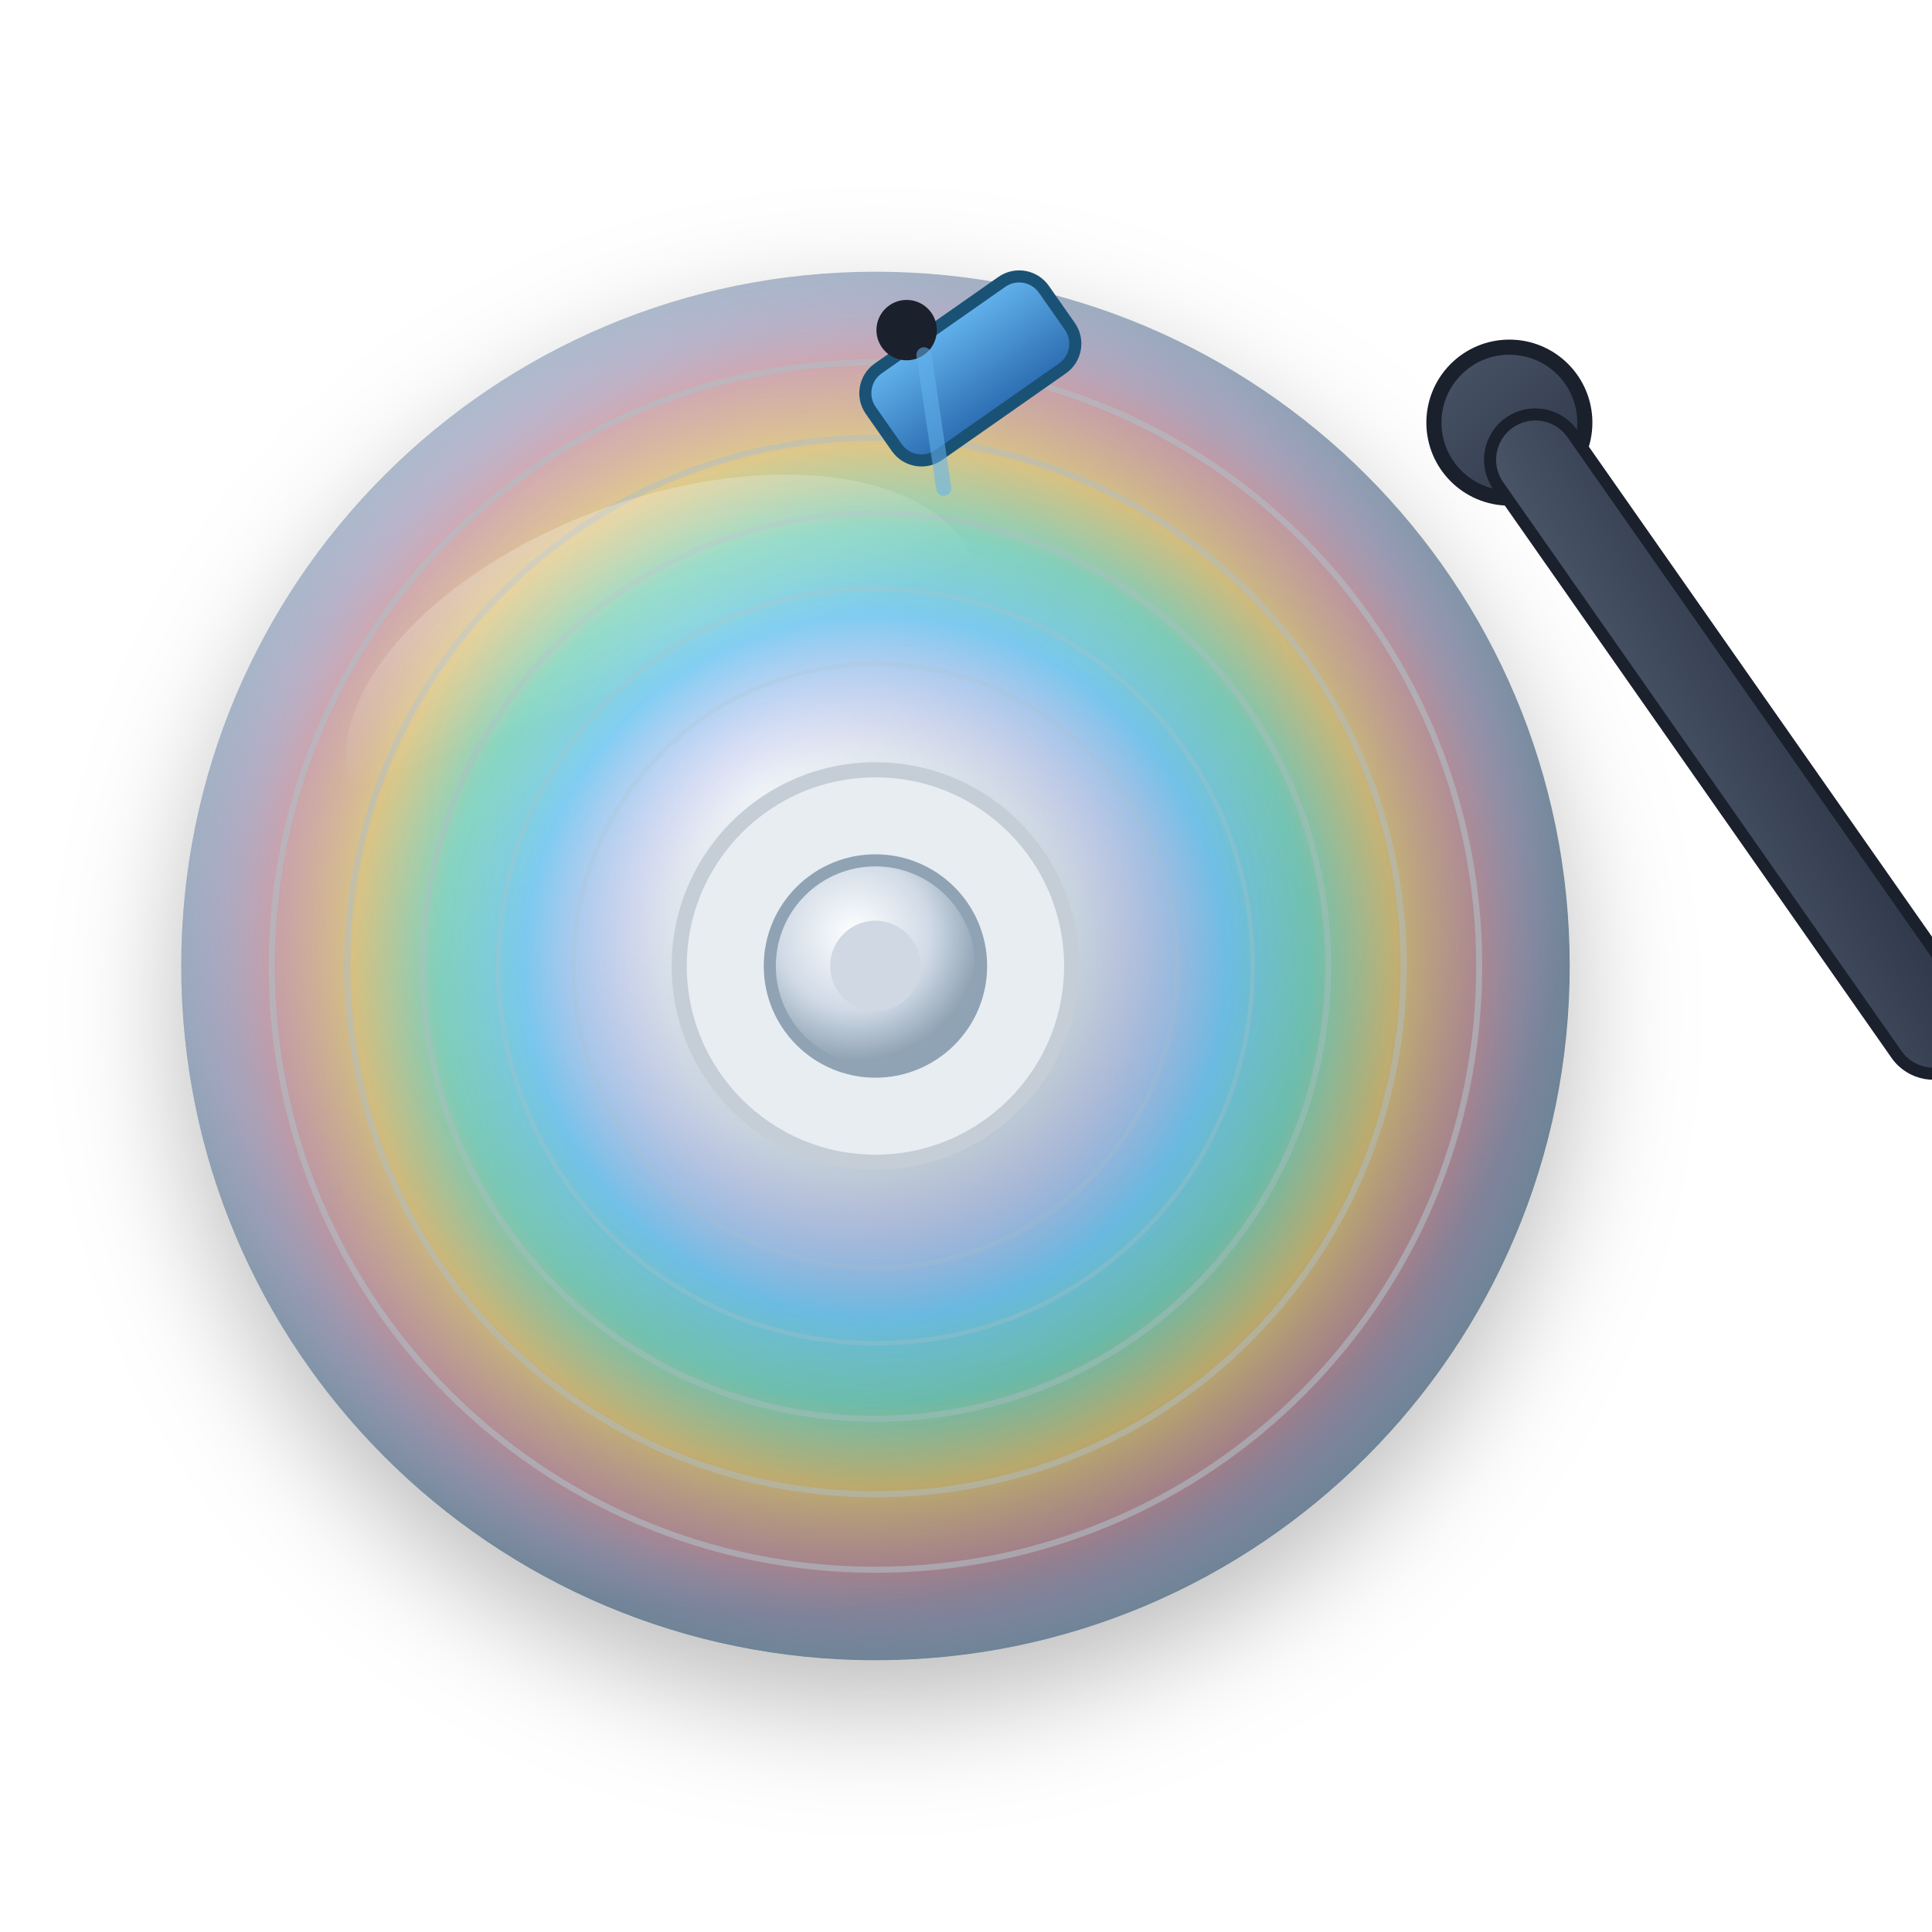
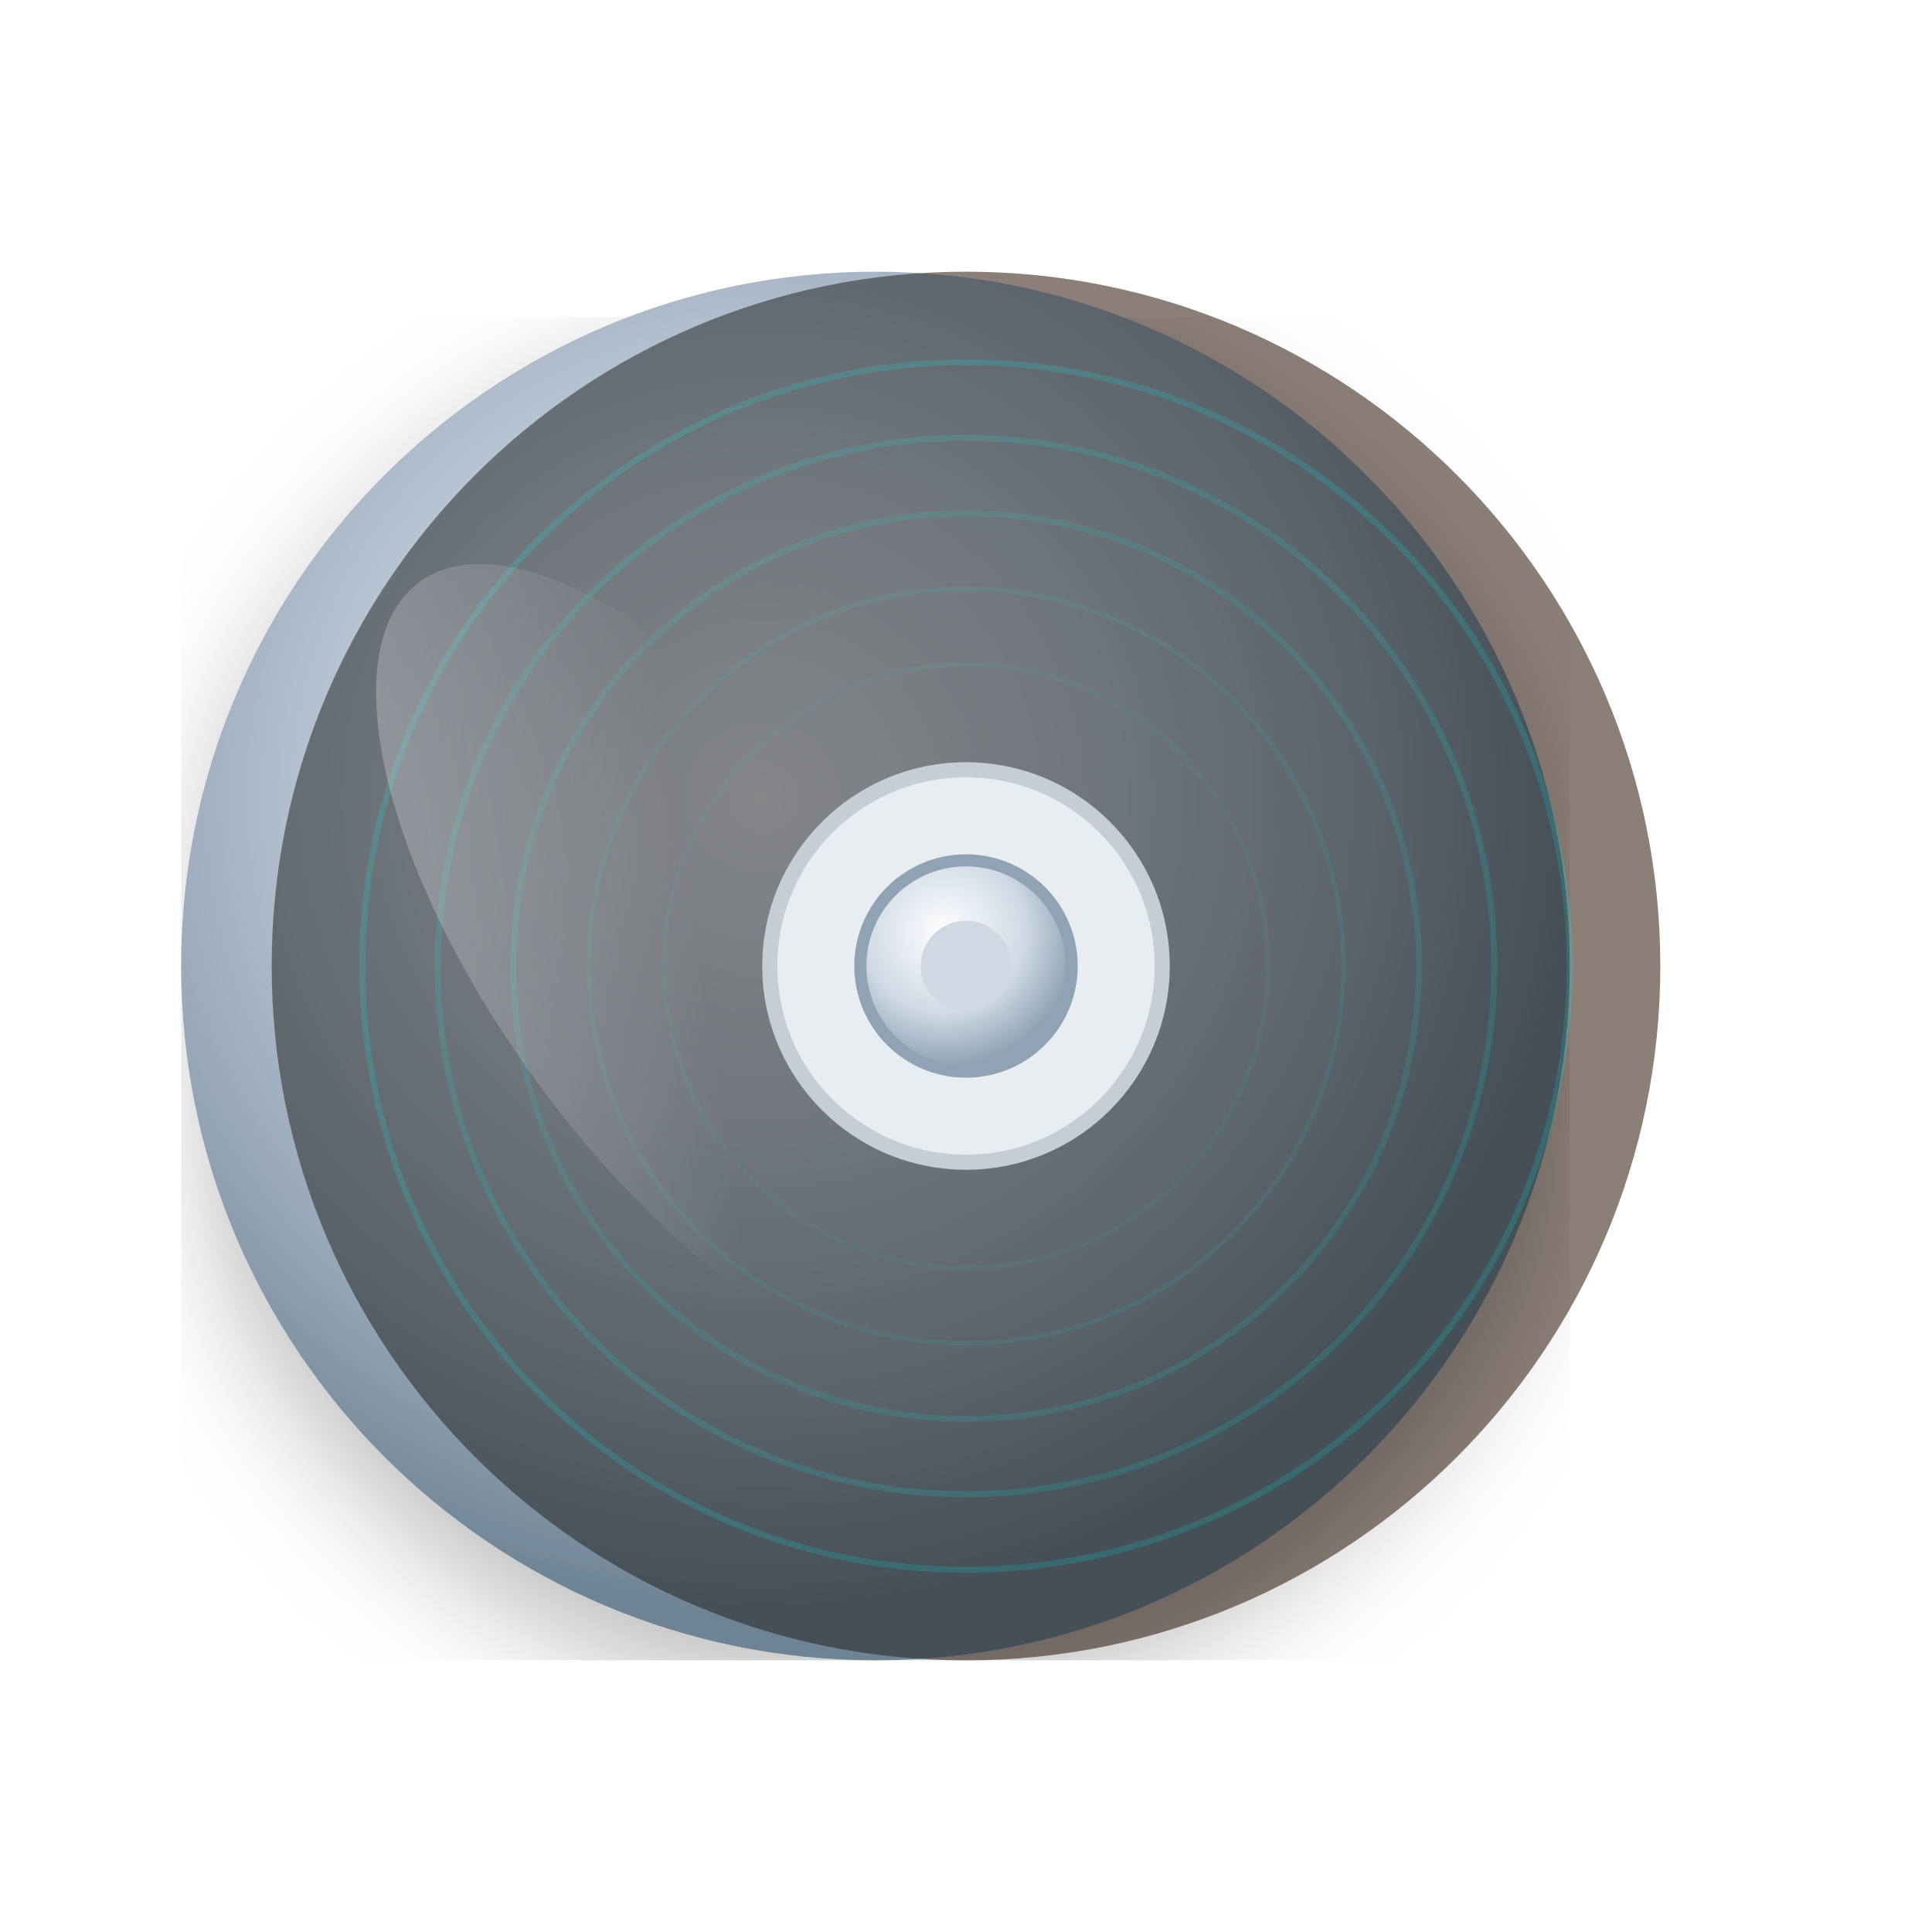
- <svg xmlns="http://www.w3.org/2000/svg" viewBox="0 0 128 128" width="128" height="128">
-   <defs>
+ <svg xmlns="http://www.w3.org/2000/svg" viewBox="0 0 128 128" width="128" height="128" version="1.1" id="svg929">
+   <defs id="defs895">
    <radialGradient id="discFace" cx="42%" cy="38%" r="58%">
-       <stop offset="0%" stop-color="#eef2f7" />
-       <stop offset="40%" stop-color="#c8d3e0" />
-       <stop offset="75%" stop-color="#9aaabb" />
-       <stop offset="100%" stop-color="#6e8494" />
+       <stop offset="0%" stop-color="#eef2f7" id="stop847" />
+       <stop offset="40%" stop-color="#c8d3e0" id="stop849" />
+       <stop offset="75%" stop-color="#9aaabb" id="stop851" />
+       <stop offset="100%" stop-color="#6e8494" id="stop853" />
    </radialGradient>
-     <radialGradient id="rainbow" cx="50%" cy="50%" r="50%">
-       <stop offset="30%" stop-color="#a78bfa" stop-opacity="0" />
-       <stop offset="50%" stop-color="#38bdf8" stop-opacity="0.55" />
-       <stop offset="62%" stop-color="#34d399" stop-opacity="0.45" />
-       <stop offset="74%" stop-color="#fbbf24" stop-opacity="0.45" />
-       <stop offset="86%" stop-color="#f87171" stop-opacity="0.35" />
-       <stop offset="100%" stop-color="#a78bfa" stop-opacity="0" />
+     <radialGradient id="rainbow" cx="58" cy="64" r="46" fx="58" fy="64" gradientUnits="userSpaceOnUse">
+       <stop offset="30%" stop-color="#a78bfa" stop-opacity="0" id="stop856" />
+       <stop offset="50%" stop-color="#38bdf8" stop-opacity="0.55" id="stop858" />
+       <stop offset="62%" stop-color="#34d399" stop-opacity="0.45" id="stop860" />
+       <stop offset="74%" stop-color="#fbbf24" stop-opacity="0.45" id="stop862" />
+       <stop offset="86%" stop-color="#f87171" stop-opacity="0.35" id="stop864" />
+       <stop offset="100%" stop-color="#a78bfa" stop-opacity="0" id="stop866" />
    </radialGradient>
-     <radialGradient id="hubGrad" cx="40%" cy="35%" r="60%">
-       <stop offset="0%" stop-color="#ffffff" />
-       <stop offset="60%" stop-color="#d0dae6" />
-       <stop offset="100%" stop-color="#8fa3b4" />
+     <radialGradient id="hubGrad" cx="56.52" cy="61.78" r="8.88" fx="56.52" fy="61.78" gradientUnits="userSpaceOnUse">
+       <stop offset="0%" stop-color="#ffffff" id="stop869" />
+       <stop offset="60%" stop-color="#d0dae6" id="stop871" />
+       <stop offset="100%" stop-color="#8fa3b4" id="stop873" />
    </radialGradient>
    <linearGradient id="armGrad" x1="0%" y1="0%" x2="100%" y2="100%">
-       <stop offset="0%" stop-color="#4a5568" />
-       <stop offset="100%" stop-color="#2d3748" />
+       <stop offset="0%" stop-color="#4a5568" id="stop876" />
+       <stop offset="100%" stop-color="#2d3748" id="stop878" />
    </linearGradient>
    <linearGradient id="headGrad" x1="0%" y1="0%" x2="0%" y2="100%">
-       <stop offset="0%" stop-color="#63b3ed" />
-       <stop offset="100%" stop-color="#2b6cb0" />
+       <stop offset="0%" stop-color="#63b3ed" id="stop881" />
+       <stop offset="100%" stop-color="#2b6cb0" id="stop883" />
    </linearGradient>
-     <filter id="shadow" x="-15%" y="-15%" width="130%" height="130%">
+     <filter id="shadow" x="0" y="0" width="1" height="1">
      <feDropShadow dx="0" dy="3" stdDeviation="4" flood-color="#00000044" />
    </filter>
-     <linearGradient id="gloss" x1="0%" y1="0%" x2="0%" y2="100%">
-       <stop offset="0%" stop-color="#ffffff" stop-opacity="0.35" />
-       <stop offset="50%" stop-color="#ffffff" stop-opacity="0" />
+     <linearGradient id="gloss" x1="16.248" y1="44.682" x2="16.248" y2="77.178" gradientTransform="matrix(1.373646,0,0,1.583675,-80.50696,-46.70293)" gradientUnits="userSpaceOnUse">
+       <stop offset="0%" stop-color="#ffffff" stop-opacity="0.35" id="stop887" />
+       <stop offset="50%" stop-color="#ffffff" stop-opacity="0" id="stop889" />
    </linearGradient>
    <clipPath id="discClip">
-       <circle cx="58" cy="64" r="46" />
+       <circle cx="58" cy="64" r="46" id="circle892" />
+     </clipPath>
+     <clipPath id="discClip-3">
+       <circle cx="58" cy="64" r="46" id="circle892-6" />
    </clipPath>
  </defs>
-   <circle cx="58" cy="64" r="46" fill="url(#discFace)" filter="url(#shadow)" />
-   <circle cx="58" cy="64" r="46" fill="url(#rainbow)" clip-path="url(#discClip)" />
-   <circle cx="58" cy="64" r="40" fill="none" stroke="#b0bec5" stroke-width="0.4" opacity="0.6" />
-   <circle cx="58" cy="64" r="35" fill="none" stroke="#b0bec5" stroke-width="0.4" opacity="0.5" />
-   <circle cx="58" cy="64" r="30" fill="none" stroke="#b0bec5" stroke-width="0.4" opacity="0.4" />
-   <circle cx="58" cy="64" r="25" fill="none" stroke="#b0bec5" stroke-width="0.3" opacity="0.3" />
-   <circle cx="58" cy="64" r="20" fill="none" stroke="#b0bec5" stroke-width="0.3" opacity="0.2" />
-   <circle cx="58" cy="64" r="13" fill="#e8edf2" stroke="#c5cdd6" stroke-width="1" />
-   <circle cx="58" cy="64" r="7" fill="url(#hubGrad)" stroke="#8fa3b4" stroke-width="0.8" />
-   <circle cx="58" cy="64" r="3" fill="#cfd8e3" />
-   <ellipse cx="44" cy="45" rx="22" ry="12" fill="url(#gloss)" opacity="0.7" transform="rotate(-20 44 45)" />
-   <circle cx="100" cy="28" r="5" fill="url(#armGrad)" stroke="#1a202c" stroke-width="1" />
-   <rect x="97" y="28" width="6" height="52" rx="3" fill="url(#armGrad)" stroke="#1a202c" stroke-width="0.8" transform="rotate(-35 100 28)" />
-   <rect x="57" y="21" width="14" height="7" rx="2" fill="url(#headGrad)" stroke="#1a5276" stroke-width="0.8" transform="rotate(-35 64 24)" />
-   <circle cx="62" cy="20" r="2" fill="#1a202c" transform="rotate(-35 64 24)" />
-   <line x1="62" y1="22" x2="58" y2="30" stroke="#63b3ed" stroke-width="1" stroke-linecap="round" opacity="0.55" transform="rotate(-35 64 24)" />
+   <circle cx="58" cy="64" r="46" fill="url(#rainbow)" clip-path="url(#discClip-3)" id="circle899-7" style="fill:#ffccaa;fill-opacity:0.5" transform="translate(6)" />
+   <circle cx="58" cy="64" r="46" fill="url(#discFace)" filter="url(#shadow)" id="circle897" />
+   <circle cx="58" cy="64" r="46" fill="url(#rainbow)" clip-path="url(#discClip)" id="circle899" style="fill:#1a1a1a;fill-opacity:0.5" transform="translate(6)" />
+   <circle cx="64" cy="64" r="40" fill="none" stroke="#b0bec5" stroke-width="0.4" opacity="0.6" id="circle901" style="stroke:#00ffff;stroke-opacity:0.25" />
+   <circle cx="64" cy="64" r="35" fill="none" stroke="#b0bec5" stroke-width="0.4" opacity="0.5" id="circle903" style="stroke:#00ffff;stroke-opacity:0.25" />
+   <circle cx="64" cy="64" r="30" fill="none" stroke="#b0bec5" stroke-width="0.4" opacity="0.4" id="circle905" style="stroke:#00ffff;stroke-opacity:0.25" />
+   <circle cx="64" cy="64" r="25" fill="none" stroke="#b0bec5" stroke-width="0.3" opacity="0.3" id="circle907" style="stroke:#00ffff;stroke-opacity:0.25" />
+   <circle cx="64" cy="64" r="20" fill="none" stroke="#b0bec5" stroke-width="0.3" opacity="0.2" id="circle909" style="stroke:#00ffff;stroke-opacity:0.25" />
+   <g id="g1439" transform="translate(6)">
+     <circle cx="58" cy="64" r="13" fill="#e8edf2" stroke="#c5cdd6" stroke-width="1" id="circle911" />
+     <circle cx="58" cy="64" r="7" fill="url(#hubGrad)" stroke="#8fa3b4" stroke-width="0.8" id="circle913" style="fill:url(#hubGrad)" />
+     <circle cx="58" cy="64" r="3" fill="#cfd8e3" id="circle915" />
+   </g>
+   <ellipse cx="-35.869" cy="49.791" rx="22.319" ry="25.732" fill="url(#gloss)" opacity="0.7" transform="matrix(-0.1512862,-0.98849,0.8212188,0.5706134,0,0)" id="ellipse917" style="fill:url(#gloss);stroke-width:1.475" />
</svg>
